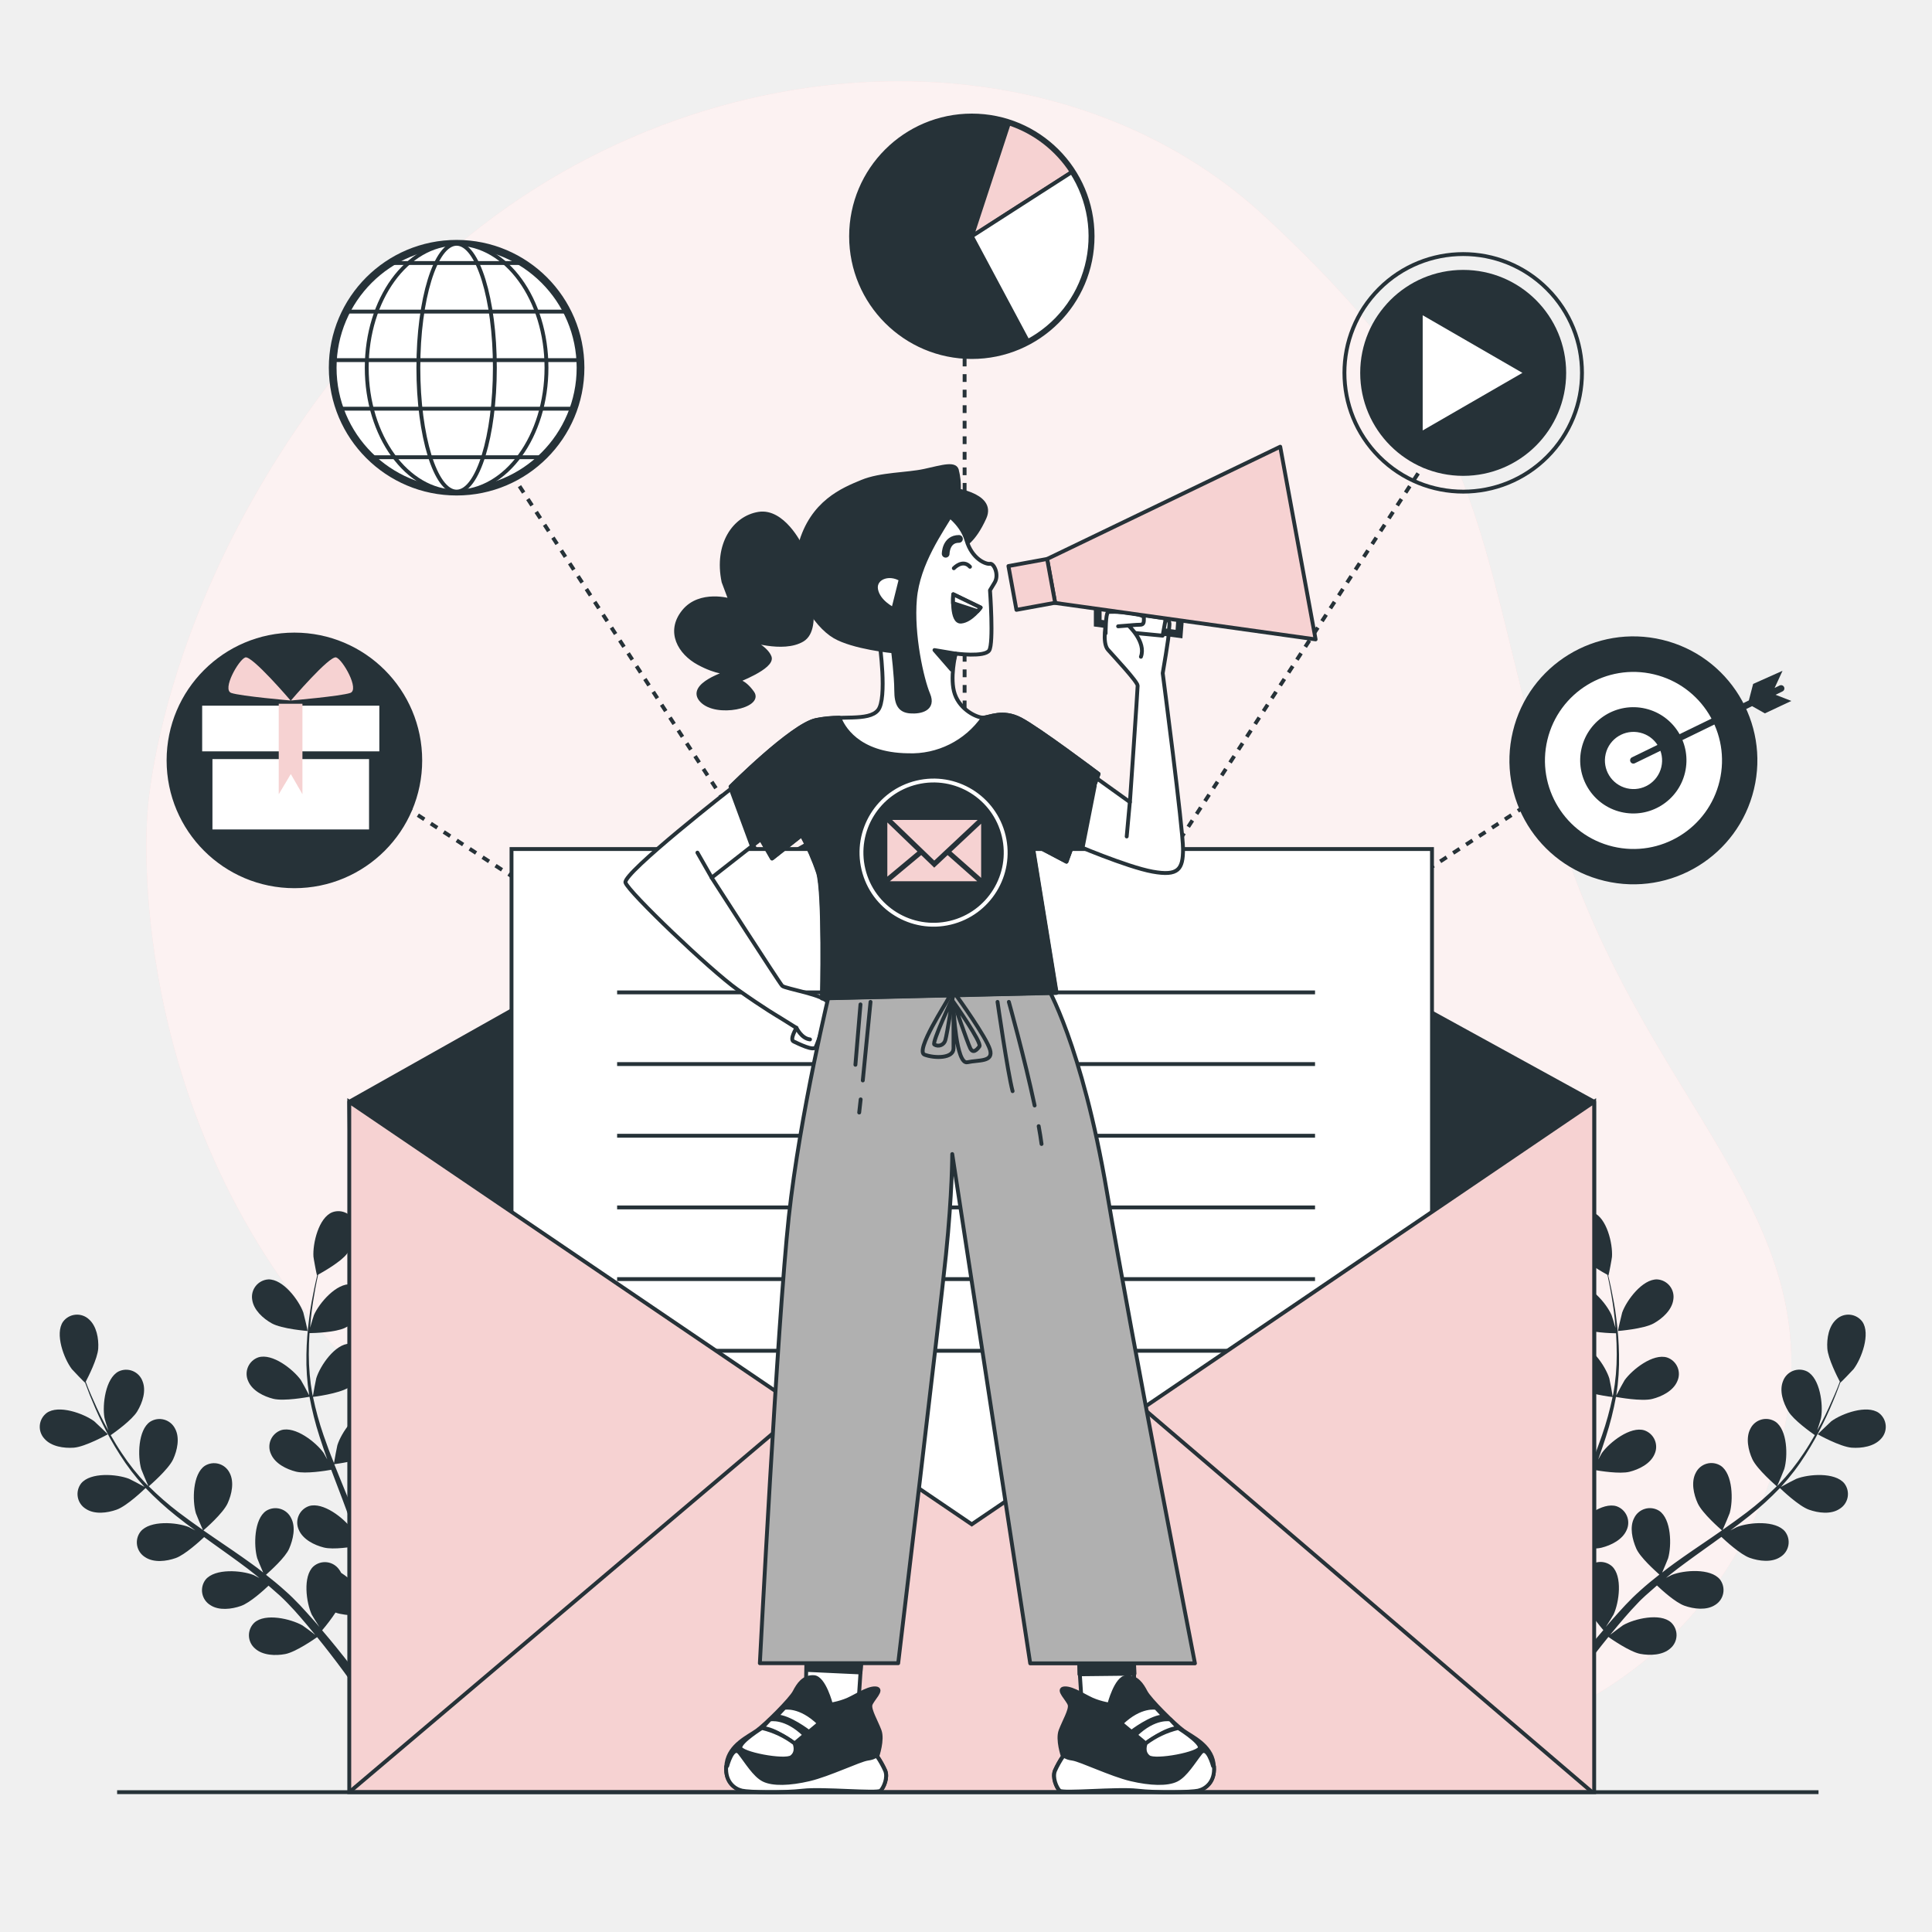
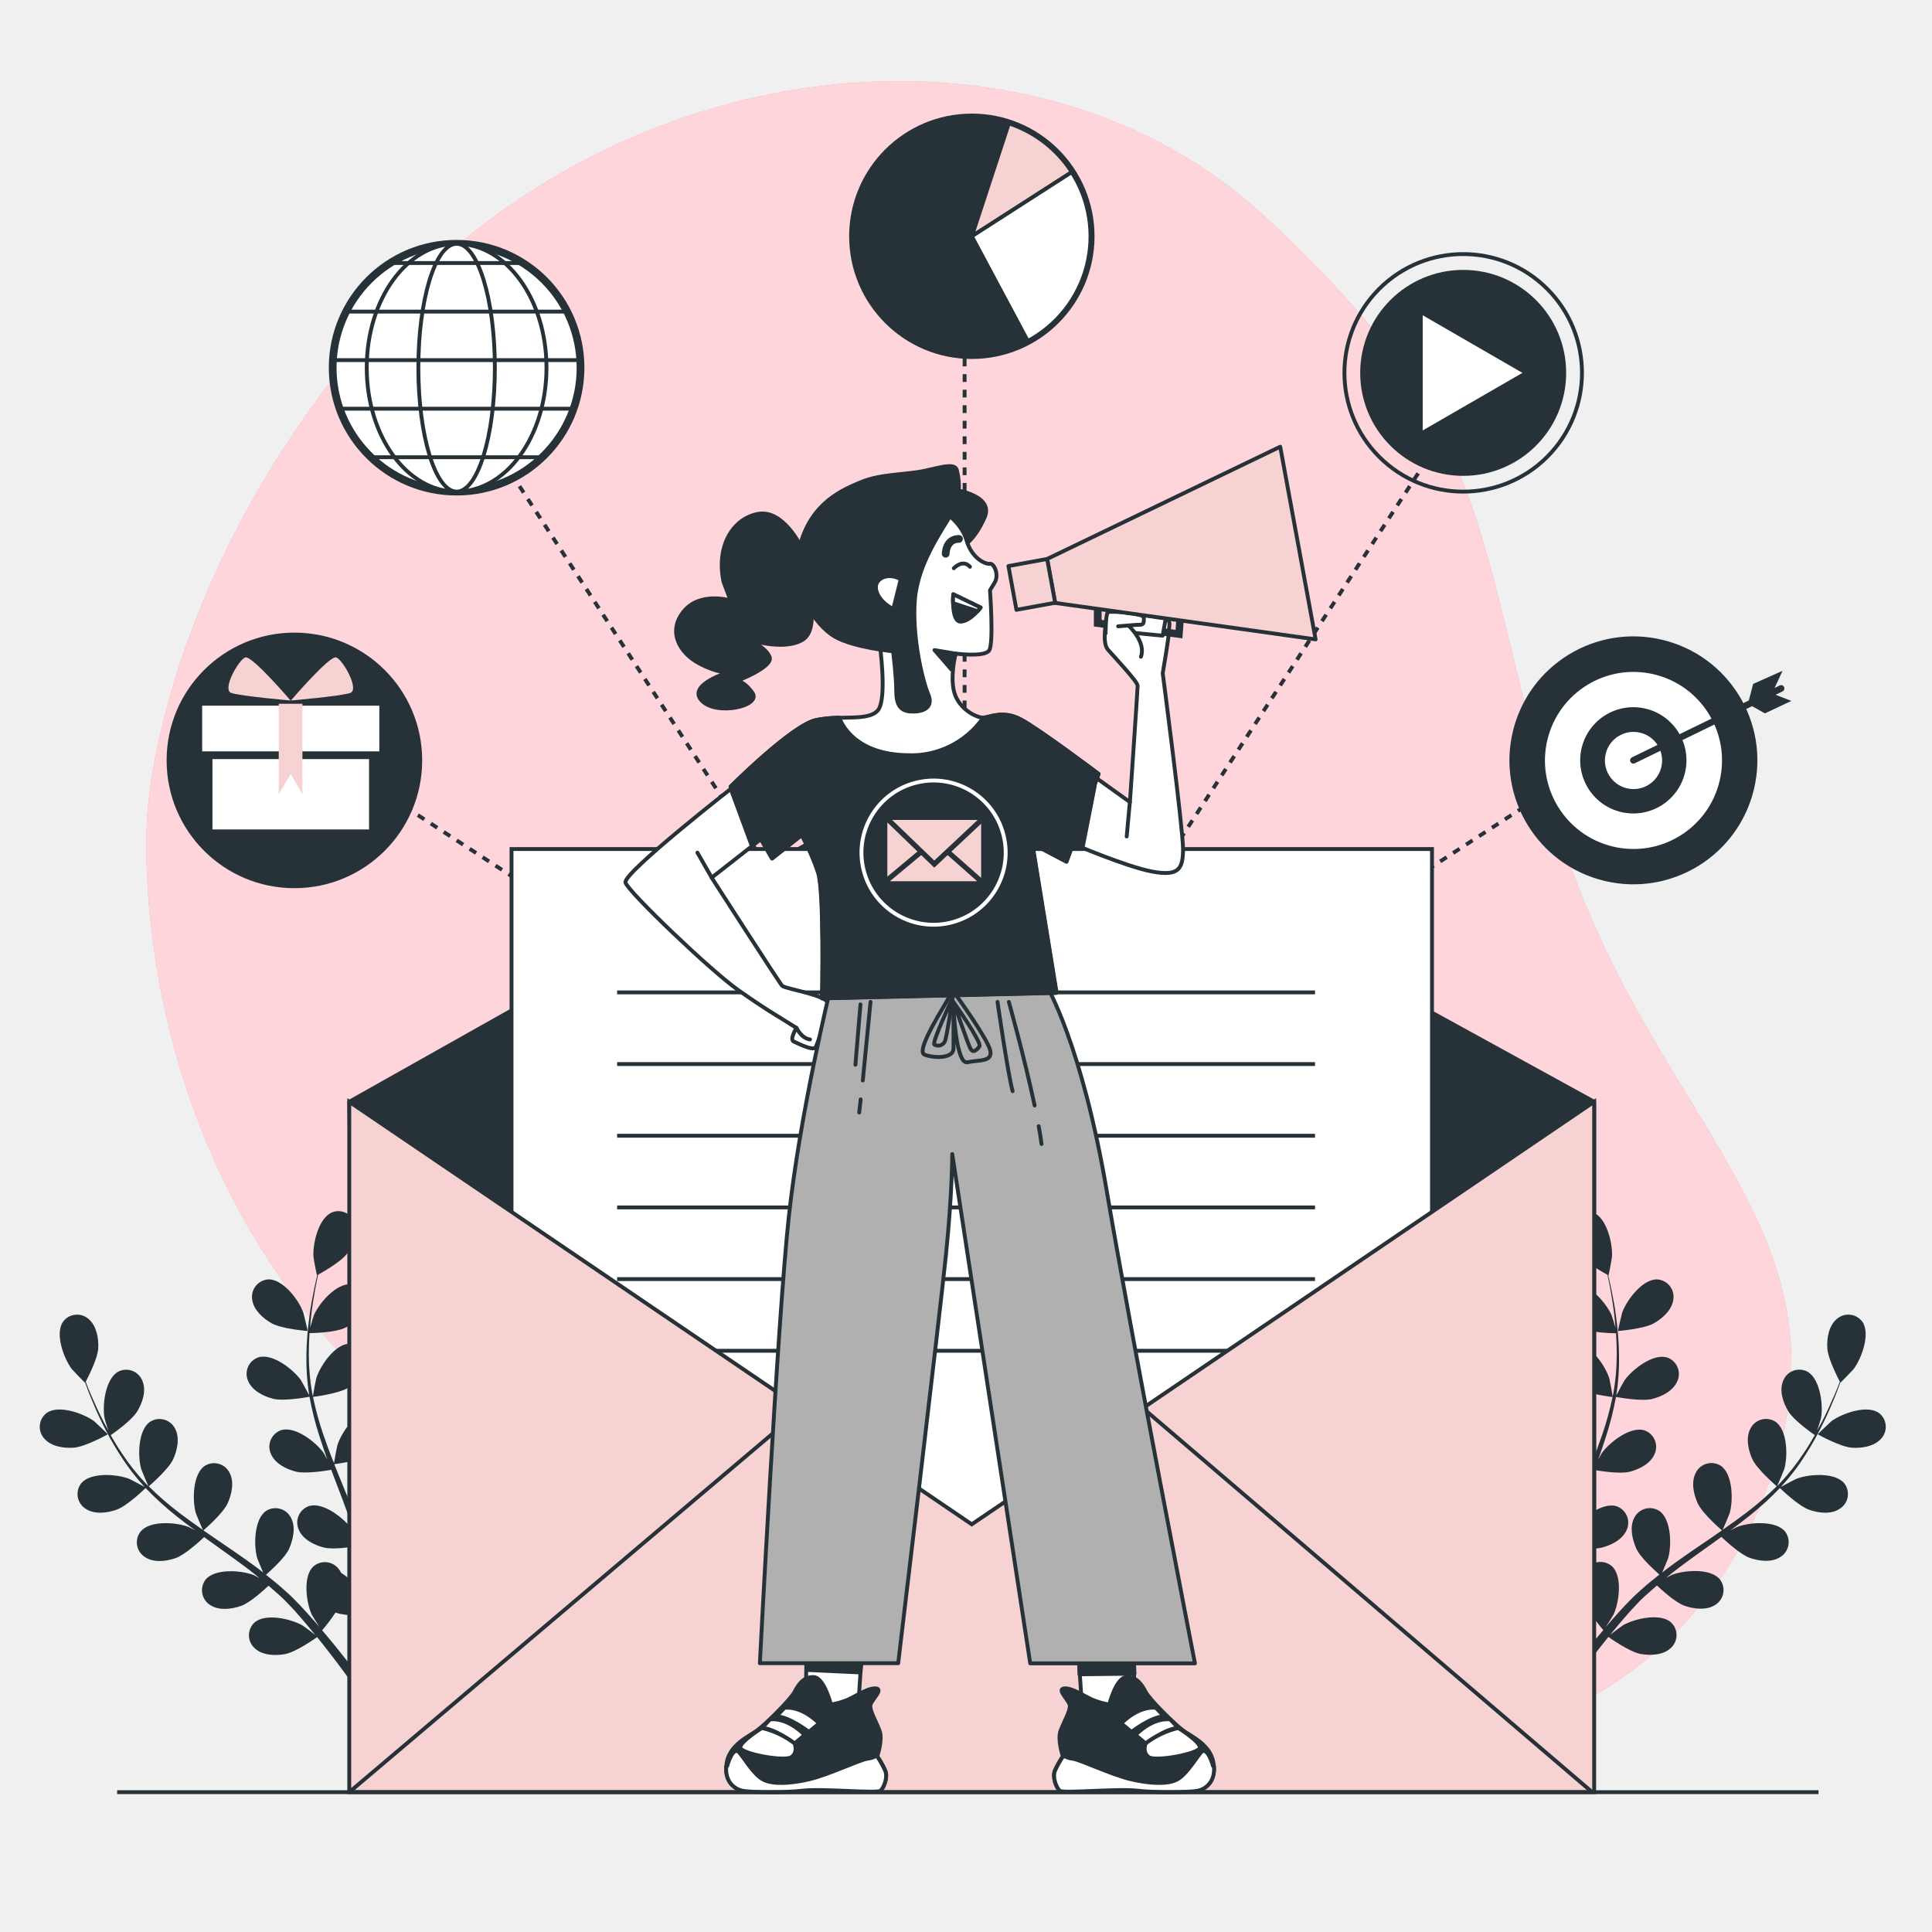
<svg xmlns="http://www.w3.org/2000/svg" viewBox="0 0 500 500">
  <g id="freepik--background-simple--inject-15">
-     <path d="M38.16,210.57S30.94,289,89.6,351.89s148.49,81.68,221,98.83,133.78-14.83,150-75.93-37.29-88.79-58.71-165S386.1,110.6,327.44,56.13,165.13,11.77,103.18,78,38.16,210.57,38.16,210.57Z" style="fill:#f6d2d2" />
+     <path d="M38.16,210.57S30.94,289,89.6,351.89s148.49,81.68,221,98.83,133.78-14.83,150-75.93-37.29-88.79-58.71-165S386.1,110.6,327.44,56.13,165.13,11.77,103.18,78,38.16,210.57,38.16,210.57Z" style="fill:#fb7185" />
    <path d="M38.16,210.57S30.94,289,89.6,351.89s148.49,81.68,221,98.83,133.78-14.83,150-75.93-37.29-88.79-58.71-165S386.1,110.6,327.44,56.13,165.13,11.77,103.18,78,38.16,210.57,38.16,210.57Z" style="fill:#fff;opacity:0.7" />
  </g>
  <g id="freepik--Plants--inject-15">
    <path d="M19.09,374.66c3-.22,8.82-3.47,8.83-3.47s-3.31-3.2-3.55-3.38c-2.73-2-9.19-4.35-12.29-2.14a4.5,4.5,0,0,0-.57,6.68C13.28,374.38,16.56,374.84,19.09,374.66Z" style="fill:#263238" />
    <path d="M30.16,390.71c2.7-.95,7.17-5.26,7.52-5.61a79.81,79.81,0,0,0,7.87,7.18c1.61,1.29,3.27,2.55,5,3.79-.86-.45-1.62-.85-1.73-.89-3.17-1.24-10-1.77-12.43,1.18A4.5,4.5,0,0,0,37.57,403c2.24,1.49,5.53,1.07,7.92.22s6.32-4.45,7.34-5.42c.65.47,1.29.95,1.94,1.41,3.13,2.24,6.27,4.46,9.28,6.73,1.06.8,2.07,1.63,3.09,2.45-.76-.4-1.4-.73-1.5-.77-3.17-1.24-10-1.77-12.43,1.18a4.51,4.51,0,0,0,1.22,6.6c2.24,1.48,5.53,1.06,7.92.22s5.94-4.11,7.15-5.25c1,.87,2,1.74,3,2.64.63.62,1.28,1.18,1.88,1.84l1.81,1.92c1.1,1.25,2.25,2.54,3.29,3.8.74.87,1.42,1.7,2.11,2.55-1-.81-3.13-2.35-3.31-2.46-3-1.7-9.63-3.27-12.46-.71a4.5,4.5,0,0,0,.2,6.7c2,1.8,5.31,1.89,7.8,1.42,2.75-.53,7.64-3.95,8.25-4.38,1.13,1.4,2.23,2.78,3.24,4.09,2.73,3.52,5,6.65,6.75,9.18l2.24-1.18c-1.86-2.56-4.28-5.78-7.22-9.4-1.15-1.43-2.41-2.93-3.71-4.46a47.49,47.49,0,0,0,3.46-4.59c2.71,1,8.28.81,9,.79.18,1.8.33,3.54.45,5.2.32,4.31.48,8.09.57,11.12l2.43-1.29c-.15-2.84-.38-6.22-.75-10-.17-1.83-.39-3.77-.64-5.77.7-.2,6.45-1.88,8.57-3.7,1.94-1.65,3.94-4.29,3.78-7a4.51,4.51,0,0,0-5.11-4.35c-3.75.61-6.72,6.8-7.23,10.16,0,.2-.12,2.39-.15,3.77-.1-.81-.2-1.6-.31-2.44-.23-1.66-.5-3.31-.78-5.08q-.25-1.27-.51-2.58c-.15-.87-.42-1.76-.63-2.65-.52-2.06-1.16-4.11-1.84-6.17,1.45-.19,6.59-1,8.76-2.31s4.54-3.65,4.79-6.32a4.52,4.52,0,0,0-4.39-5.08c-3.8,0-7.67,5.71-8.69,9-.06.21-.53,2.62-.76,3.95-.42-1.24-.83-2.47-1.3-3.7-1.34-3.56-2.82-7.12-4.27-10.68l-1.31-3.27c.52-.07,6.65-.86,9.08-2.36,2.16-1.34,4.54-3.65,4.78-6.32A4.51,4.51,0,0,0,96,365.08c-3.81,0-7.68,5.71-8.69,8.95-.08.25-.74,3.72-.87,4.61-1-2.4-1.89-4.81-2.71-7.21A80,80,0,0,1,81,361.51c.24,0,6.65-.83,9.14-2.37,2.15-1.34,4.53-3.65,4.78-6.32a4.51,4.51,0,0,0-4.38-5.08c-3.81,0-7.68,5.71-8.69,8.95-.08.26-.8,4-.88,4.68,0-.2-.1-.39-.14-.59a58.55,58.55,0,0,1-.91-10.28c0-1.9.06-3.72.18-5.49,1.21,0,6.73-.2,9.13-1.34s4.9-3.13,5.45-5.76a4.52,4.52,0,0,0-3.8-5.53c-3.79-.38-8.26,4.83-9.63,7.95-.07.17-.64,2-1,3.29.07-.79.12-1.62.2-2.38.29-2.87.74-5.47,1.15-7.78.24-1.31.49-2.48.73-3.58,1.18-.65,5.87-3.3,7.44-5.38s2.92-5,2.18-7.62A4.51,4.51,0,0,0,86,313.73c-3.54,1.4-5.1,8.09-4.88,11.48,0,.3.85,4.85.91,4.81l.07,0c-.25,1.05-.51,2.18-.77,3.43-.46,2.3-1,4.9-1.32,7.77a79.8,79.8,0,0,0-.71,9.31,58.79,58.79,0,0,0,.7,10.43s0,.08,0,.12c-.5-1-2-3.74-2.14-3.93-2-2.78-7.37-7-11-5.87a4.51,4.51,0,0,0-2.62,6.17c1.05,2.47,4,3.94,6.49,4.56,2.78.69,8.88-.44,9.37-.53a79.14,79.14,0,0,0,2.6,10.32c.63,2,1.32,3.94,2,5.9-.46-.85-.88-1.6-.95-1.7-2-2.78-7.37-7-11-5.87a4.51,4.51,0,0,0-2.62,6.17c1.05,2.48,4,3.94,6.48,4.56s7.73-.23,9.11-.48c.29.75.56,1.5.85,2.25,1.37,3.6,2.76,7.18,4,10.73.44,1.25.83,2.5,1.23,3.75-.41-.75-.77-1.38-.83-1.47-2-2.78-7.38-7-11-5.87a4.51,4.51,0,0,0-2.63,6.17c1.06,2.47,4,3.94,6.49,4.56s7.22-.16,8.86-.44c.37,1.29.74,2.58,1,3.85.18.87.42,1.7.56,2.58s.3,1.74.45,2.59c.22,1.66.47,3.37.65,5,.13,1.13.24,2.21.35,3.29-.43-1.25-1.31-3.68-1.41-3.88a17.59,17.59,0,0,0-6-6.44,5.69,5.69,0,0,0-.52-.85,4.51,4.51,0,0,0-6.66-.81c-2.8,2.58-1.85,9.38-.43,12.47.09.18,1.22,2.05,2,3.22-.54-.62-1-1.23-1.61-1.86-1.1-1.26-2.24-2.49-3.45-3.81l-1.85-1.88c-.6-.63-1.32-1.23-2-1.86-1.57-1.42-3.23-2.79-4.93-4.12,1.1-1,5-4.45,6-6.77s1.77-5.54.5-7.91A4.5,4.5,0,0,0,68.89,391c-3.16,2.13-3.26,9-2.32,12.27.06.2,1,2.47,1.54,3.7-1-.79-2-1.59-3.12-2.36-3.08-2.23-6.28-4.39-9.45-6.55l-2.9-2c.4-.34,5.07-4.38,6.27-7,1.06-2.31,1.77-5.54.5-7.91A4.49,4.49,0,0,0,53,379.36c-3.16,2.12-3.26,9-2.31,12.26.07.24,1.43,3.51,1.81,4.32-2.12-1.48-4.22-3-6.24-4.52a79.82,79.82,0,0,1-7.76-6.76c.18-.16,5.09-4.36,6.31-7,1.06-2.3,1.78-5.54.51-7.91a4.51,4.51,0,0,0-6.46-1.81c-3.16,2.13-3.26,9-2.31,12.26.07.26,1.54,3.77,1.85,4.38l-.44-.41a57.56,57.56,0,0,1-6.43-8.07c-1.07-1.58-2-3.14-2.88-4.68,1-.69,5.5-3.89,6.87-6.16s2.37-5.31,1.37-7.8a4.51,4.51,0,0,0-6.22-2.52c-3.37,1.77-4.22,8.59-3.64,11.94,0,.18.55,2,1,3.31-.38-.7-.79-1.42-1.14-2.1-1.34-2.55-2.41-5-3.34-7.11-.51-1.23-1-2.35-1.36-3.4.62-1.18,3.07-6,3.23-8.58S25,343.17,23,341.42a4.51,4.51,0,0,0-6.68.63c-2.18,3.12.21,9.56,2.27,12.27.18.24,3.38,3.57,3.41,3.51l0-.07c.37,1,.78,2.11,1.24,3.29.89,2.17,1.91,4.62,3.19,7.21A79.58,79.58,0,0,0,31,376.42a59,59,0,0,0,6.33,8.31l.09.09c-1-.56-3.73-2-4-2.1-3.17-1.24-10-1.77-12.42,1.18a4.5,4.5,0,0,0,1.21,6.59C24.48,392,27.76,391.56,30.16,390.71Z" style="fill:#263238" />
    <path d="M79.6,344.46c.07,0-1-4.5-1.1-4.78-1.15-3.2-5.26-8.7-9.07-8.57a4.52,4.52,0,0,0-4.16,5.26c.37,2.67,2.84,4.87,5.06,6.11C72.93,343.94,79.59,344.46,79.6,344.46Z" style="fill:#263238" />
    <path d="M479.23,374.66c-3-.22-8.82-3.47-8.82-3.47s3.31-3.2,3.54-3.38c2.73-2,9.2-4.35,12.3-2.14a4.5,4.5,0,0,1,.56,6.68C485,374.38,481.76,374.84,479.23,374.66Z" style="fill:#263238" />
    <path d="M468.17,390.71c-2.7-.95-7.17-5.26-7.53-5.61a78.69,78.69,0,0,1-7.87,7.18c-1.61,1.29-3.27,2.55-4.95,3.79.85-.45,1.62-.85,1.73-.89,3.17-1.24,10-1.77,12.42,1.18a4.5,4.5,0,0,1-1.22,6.59c-2.24,1.49-5.52,1.07-7.92.22s-6.32-4.45-7.33-5.42l-1.95,1.41c-3.13,2.24-6.26,4.46-9.27,6.73-1.06.8-2.08,1.63-3.1,2.45.76-.4,1.4-.73,1.51-.77,3.16-1.24,10-1.77,12.42,1.18a4.51,4.51,0,0,1-1.22,6.6c-2.24,1.48-5.53,1.06-7.92.22s-5.94-4.11-7.15-5.25c-1,.87-2,1.74-3,2.64-.64.62-1.29,1.18-1.89,1.84s-1.21,1.28-1.8,1.92c-1.11,1.25-2.25,2.54-3.3,3.8-.73.87-1.42,1.7-2.11,2.55,1.05-.81,3.13-2.35,3.32-2.46,2.94-1.7,9.63-3.27,12.45-.71a4.5,4.5,0,0,1-.2,6.7c-2,1.8-5.3,1.89-7.8,1.42-2.74-.53-7.63-3.95-8.24-4.38-1.14,1.4-2.23,2.78-3.25,4.09-2.72,3.52-5,6.65-6.75,9.18L404,435.73c1.86-2.56,4.29-5.78,7.22-9.4,1.15-1.43,2.41-2.93,3.72-4.46a48.72,48.72,0,0,1-3.47-4.59c-2.71,1-8.28.81-9,.79-.17,1.8-.33,3.54-.45,5.2-.32,4.31-.48,8.09-.56,11.12l-2.44-1.29c.15-2.84.39-6.22.75-10,.18-1.83.4-3.77.64-5.77-.7-.2-6.44-1.88-8.57-3.7-1.93-1.65-3.93-4.29-3.77-7a4.5,4.5,0,0,1,5.1-4.35c3.76.61,6.72,6.8,7.23,10.16,0,.2.12,2.39.15,3.77.11-.81.2-1.6.32-2.44.22-1.66.49-3.31.78-5.08.16-.85.33-1.71.5-2.58s.42-1.76.63-2.65c.53-2.06,1.16-4.11,1.84-6.17-1.45-.19-6.59-1-8.76-2.31s-4.54-3.65-4.78-6.32a4.51,4.51,0,0,1,4.38-5.08c3.81,0,7.68,5.71,8.69,9,.07.21.53,2.62.76,3.95.42-1.24.84-2.47,1.3-3.7,1.35-3.56,2.82-7.12,4.27-10.68.45-1.09.88-2.18,1.31-3.27-.51-.07-6.65-.86-9.08-2.36-2.15-1.34-4.53-3.65-4.78-6.32a4.51,4.51,0,0,1,4.38-5.08c3.81,0,7.68,5.71,8.7,8.95.07.25.74,3.72.86,4.61,1-2.4,1.89-4.81,2.72-7.21a79.88,79.88,0,0,0,2.74-9.92c-.24,0-6.64-.83-9.13-2.37-2.16-1.34-4.54-3.65-4.79-6.32a4.52,4.52,0,0,1,4.39-5.08c3.81,0,7.67,5.71,8.69,8.95.08.26.79,4,.87,4.68,0-.2.11-.39.14-.59a57.61,57.61,0,0,0,.91-10.28c0-1.9-.06-3.72-.18-5.49-1.21,0-6.73-.2-9.12-1.34s-4.91-3.13-5.45-5.76a4.51,4.51,0,0,1,3.8-5.53c3.79-.38,8.26,4.83,9.62,7.95.08.17.64,2,1,3.29-.07-.79-.12-1.62-.2-2.38-.29-2.87-.73-5.47-1.15-7.78-.24-1.31-.49-2.48-.73-3.58-1.17-.65-5.86-3.3-7.43-5.38s-2.92-5-2.19-7.62a4.51,4.51,0,0,1,5.92-3.15c3.54,1.4,5.1,8.09,4.88,11.48,0,.3-.85,4.85-.91,4.81l-.07,0c.25,1.05.52,2.18.78,3.43.46,2.3,1,4.9,1.32,7.77a79.89,79.89,0,0,1,.7,9.31,58.76,58.76,0,0,1-.69,10.43l0,.12c.5-1,2-3.74,2.14-3.93,2-2.78,7.37-7,11-5.87a4.5,4.5,0,0,1,2.62,6.17c-1.05,2.47-4,3.94-6.48,4.56-2.78.69-8.89-.44-9.38-.53a79.14,79.14,0,0,1-2.6,10.32c-.63,2-1.32,3.94-2,5.9.46-.85.88-1.6.95-1.7,2-2.78,7.38-7,11-5.87a4.51,4.51,0,0,1,2.63,6.17c-1.06,2.48-4,3.94-6.49,4.56s-7.73-.23-9.11-.48l-.84,2.25c-1.38,3.6-2.77,7.18-4,10.73-.44,1.25-.83,2.5-1.22,3.75.41-.75.76-1.38.82-1.47,2-2.78,7.38-7,11-5.87a4.51,4.51,0,0,1,2.62,6.17c-1.06,2.47-4,3.94-6.49,4.56s-7.22-.16-8.86-.44c-.36,1.29-.73,2.58-1,3.85-.18.87-.42,1.7-.55,2.58s-.3,1.74-.45,2.59c-.23,1.66-.47,3.37-.65,5-.14,1.13-.25,2.21-.36,3.29.43-1.25,1.32-3.68,1.41-3.88A17.54,17.54,0,0,1,410,407a4.41,4.41,0,0,1,.52-.85,4.5,4.5,0,0,1,6.65-.81c2.8,2.58,1.86,9.38.43,12.47-.09.18-1.22,2.05-2,3.22.54-.62,1.06-1.23,1.62-1.86,1.1-1.26,2.23-2.49,3.45-3.81l1.84-1.88c.61-.63,1.33-1.23,2-1.86,1.57-1.42,3.23-2.79,4.94-4.12-1.1-1-5-4.45-6-6.77s-1.78-5.54-.51-7.91a4.51,4.51,0,0,1,6.46-1.82c3.16,2.13,3.25,9,2.31,12.27-.06.2-1,2.47-1.54,3.7,1-.79,2.05-1.59,3.12-2.36,3.09-2.23,6.28-4.39,9.46-6.55l2.89-2c-.39-.34-5.07-4.38-6.27-7-1.06-2.31-1.77-5.54-.5-7.91a4.5,4.5,0,0,1,6.46-1.81c3.15,2.12,3.25,9,2.31,12.26-.07.24-1.43,3.51-1.82,4.32,2.13-1.48,4.23-3,6.24-4.52a78.65,78.65,0,0,0,7.76-6.76c-.18-.16-5.08-4.36-6.31-7-1.06-2.3-1.77-5.54-.5-7.91a4.5,4.5,0,0,1,6.45-1.81c3.16,2.13,3.26,9,2.31,12.26-.07.26-1.53,3.77-1.84,4.38l.44-.41a58.21,58.21,0,0,0,6.42-8.07c1.07-1.58,2-3.14,2.88-4.68-1-.69-5.5-3.89-6.86-6.16s-2.37-5.31-1.37-7.8a4.51,4.51,0,0,1,6.22-2.52c3.37,1.77,4.22,8.59,3.64,11.94,0,.18-.56,2-1,3.31.38-.7.79-1.42,1.15-2.1,1.34-2.55,2.4-5,3.33-7.11.52-1.23,1-2.35,1.37-3.4-.63-1.18-3.07-6-3.24-8.58s.35-5.81,2.38-7.56a4.51,4.51,0,0,1,6.68.63c2.18,3.12-.21,9.56-2.26,12.27-.18.24-3.39,3.57-3.42,3.51l0-.07c-.36,1-.77,2.11-1.24,3.29-.88,2.17-1.9,4.62-3.19,7.21a79.58,79.58,0,0,1-4.55,8.16,57.49,57.49,0,0,1-6.33,8.31l-.09.09c1-.56,3.73-2,4-2.1,3.16-1.24,10-1.77,12.42,1.18a4.5,4.5,0,0,1-1.22,6.59C473.85,392,470.56,391.56,468.17,390.71Z" style="fill:#263238" />
    <path d="M418.73,344.46c-.07,0,1-4.5,1.09-4.78,1.15-3.2,5.27-8.7,9.07-8.57a4.51,4.51,0,0,1,4.16,5.26c-.36,2.67-2.84,4.87-5.05,6.11C425.4,343.94,418.73,344.46,418.73,344.46Z" style="fill:#263238" />
  </g>
  <g id="freepik--Icons--inject-15">
    <line x1="92.23" y1="200.6" x2="93.06" y2="201.15" style="fill:none;stroke:#263238;stroke-miterlimit:10" />
    <line x1="94.74" y1="202.24" x2="247.97" y2="301.87" style="fill:none;stroke:#263238;stroke-miterlimit:10;stroke-dasharray:1.998,1.998" />
    <polyline points="248.81 302.42 249.64 302.96 249.1 302.13" style="fill:none;stroke:#263238;stroke-miterlimit:10" />
    <line x1="248.02" y1="300.46" x2="116.58" y2="98.36" style="fill:none;stroke:#263238;stroke-miterlimit:10;stroke-dasharray:1.984,1.984" />
    <line x1="116.03" y1="97.53" x2="115.49" y2="96.69" style="fill:none;stroke:#263238;stroke-miterlimit:10" />
    <line x1="407.06" y1="200.6" x2="406.23" y2="201.15" style="fill:none;stroke:#263238;stroke-miterlimit:10" />
    <line x1="404.55" y1="202.24" x2="251.32" y2="301.87" style="fill:none;stroke:#263238;stroke-miterlimit:10;stroke-dasharray:1.998,1.998" />
    <polyline points="250.48 302.42 249.64 302.96 250.19 302.13" style="fill:none;stroke:#263238;stroke-miterlimit:10" />
    <line x1="251.27" y1="300.46" x2="382.71" y2="98.36" style="fill:none;stroke:#263238;stroke-miterlimit:10;stroke-dasharray:1.984,1.984" />
    <line x1="383.25" y1="97.53" x2="383.8" y2="96.69" style="fill:none;stroke:#263238;stroke-miterlimit:10" />
    <line x1="249.64" y1="65.67" x2="249.64" y2="66.67" style="fill:none;stroke:#263238;stroke-miterlimit:10" />
    <line x1="249.64" y1="68.68" x2="249.64" y2="300.96" style="fill:none;stroke:#263238;stroke-miterlimit:10;stroke-dasharray:2.011,2.011" />
    <line x1="249.64" y1="301.96" x2="249.64" y2="302.96" style="fill:none;stroke:#263238;stroke-miterlimit:10" />
    <circle cx="251.51" cy="61.15" r="30.75" style="fill:#263238;stroke:#263238;stroke-miterlimit:10;stroke-width:2px" />
    <path d="M251.51,61.15l25.88-16.6a30.82,30.82,0,0,0-16.3-12.62Z" style="fill:#f6d2d2;stroke:#263238;stroke-miterlimit:10" />
    <path d="M251.51,61.15,266,88.26a30.75,30.75,0,0,0,11.35-43.71Z" style="fill:#fff;stroke:#263238;stroke-miterlimit:10" />
    <circle cx="378.67" cy="96.5" r="30.74" transform="translate(42.68 296.02) rotate(-45)" style="fill:none;stroke:#263238;stroke-miterlimit:10" />
    <circle cx="378.67" cy="96.5" r="26.65" style="fill:#263238" />
    <polygon points="394 96.5 368.19 81.59 368.19 111.4 394 96.5" style="fill:#fff" />
    <circle cx="422.72" cy="196.79" r="32.08" transform="translate(132.88 562.03) rotate(-76.53)" style="fill:#263238" />
    <circle cx="422.72" cy="196.79" r="22.91" transform="translate(133.22 562.31) rotate(-76.58)" style="fill:#fff" />
    <circle cx="422.72" cy="196.79" r="13.75" transform="translate(133.56 562.58) rotate(-76.64)" style="fill:#263238" />
    <circle cx="422.72" cy="196.79" r="7.4" transform="translate(133.8 562.77) rotate(-76.67)" style="fill:#fff" />
    <path d="M463.6,181.4l-4.08-1.59,1.78-.87a.85.85,0,1,0-.74-1.53l-1.29.63,2.05-4.44L453.71,177l-1.11,4.27L422.35,196a.85.85,0,0,0-.39,1.14.83.83,0,0,0,1.13.39l30.35-14.78,3.31,1.87Z" style="fill:#263238" />
    <circle cx="118.17" cy="95.16" r="32.07" style="fill:#fff;stroke:#263238;stroke-miterlimit:10;stroke-width:2px" />
    <ellipse cx="118.17" cy="95.16" rx="23.26" ry="32.07" style="fill:#fff;stroke:#263238;stroke-miterlimit:10" />
    <ellipse cx="118.17" cy="95.16" rx="9.9" ry="32.07" style="fill:#fff;stroke:#263238;stroke-miterlimit:10" />
    <line x1="101.18" y1="68.07" x2="135.73" y2="68.07" style="fill:none;stroke:#263238;stroke-miterlimit:10" />
    <line x1="89.56" y1="80.64" x2="146.73" y2="80.64" style="fill:none;stroke:#263238;stroke-miterlimit:10" />
    <line x1="86.26" y1="93.2" x2="150.18" y2="93.2" style="fill:none;stroke:#263238;stroke-miterlimit:10" />
    <line x1="87.67" y1="105.77" x2="148.3" y2="105.77" style="fill:none;stroke:#263238;stroke-miterlimit:10" />
    <line x1="96.31" y1="118.33" x2="140.6" y2="118.33" style="fill:none;stroke:#263238;stroke-miterlimit:10" />
    <circle cx="76.19" cy="196.79" r="32.07" style="fill:#263238;stroke:#263238;stroke-miterlimit:10;stroke-width:2px" />
    <rect x="53.98" y="181.63" width="42.53" height="34.03" style="fill:#fff;stroke:#263238;stroke-miterlimit:10;stroke-width:2px" />
    <rect x="51.32" y="181.63" width="47.85" height="13.82" style="fill:#fff;stroke:#263238;stroke-miterlimit:10;stroke-width:2px" />
    <path d="M75.2,181.29s-10-11.71-11.71-11.15-6.13,8.36-3.62,9.2S75.2,181.29,75.2,181.29Z" style="fill:#f6d2d2" />
    <path d="M75.29,181.29s10-11.71,11.71-11.15,6.14,8.36,3.63,9.2S75.29,181.29,75.29,181.29Z" style="fill:#f6d2d2" />
    <polygon points="78.27 205.55 75.26 200.32 72.14 205.55 72.14 182.13 78.27 182.13 78.27 205.55" style="fill:#f6d2d2" />
  </g>
  <g id="freepik--Mail--inject-15">
    <polygon points="90.39 285.14 249.53 195.57 412.57 285.14 412.57 414.99 92.35 414.99 90.39 285.14" style="fill:#263238;stroke:#263238;stroke-linecap:round;stroke-linejoin:round" />
    <rect x="132.38" y="219.73" width="238.22" height="211.86" style="fill:#fff;stroke:#263238;stroke-miterlimit:10" />
    <line x1="159.71" y1="256.83" x2="340.33" y2="256.83" style="fill:none;stroke:#263238;stroke-miterlimit:10" />
    <line x1="159.71" y1="275.38" x2="340.33" y2="275.38" style="fill:none;stroke:#263238;stroke-miterlimit:10" />
    <line x1="159.71" y1="293.93" x2="340.33" y2="293.93" style="fill:none;stroke:#263238;stroke-miterlimit:10" />
    <line x1="159.71" y1="312.48" x2="340.33" y2="312.48" style="fill:none;stroke:#263238;stroke-miterlimit:10" />
    <line x1="159.71" y1="331.03" x2="340.33" y2="331.03" style="fill:none;stroke:#263238;stroke-miterlimit:10" />
    <line x1="159.71" y1="349.58" x2="340.33" y2="349.58" style="fill:none;stroke:#263238;stroke-miterlimit:10" />
    <polygon points="412.57 463.81 90.39 463.81 90.39 285.14 251.49 394.49 412.57 285.14 412.57 463.81" style="fill:#f6d2d2;stroke:#263238;stroke-miterlimit:10" />
    <line x1="90.39" y1="463.81" x2="207.53" y2="364.6" style="fill:none;stroke:#263238;stroke-miterlimit:10" />
    <line x1="412.06" y1="463.81" x2="295.79" y2="364.44" style="fill:none;stroke:#263238;stroke-miterlimit:10" />
  </g>
  <g id="freepik--Character--inject-15">
    <path d="M286.33,160.67s-1.21,5.66.41,7.48,7.68,8.29,7.68,9.3-2,30.13-2,30.13l-9.3-6.67-5.66,17.39s14.15,6.07,20.83,7.28,7.88-.61,7.88-5.86-5.26-45.5-5.26-45.5,1.62-9.3,1.62-10.92.61-2.43-.81-3.24-12.94-2-12.94-2S286.33,159.05,286.33,160.67Z" style="fill:#fff;stroke:#263238;stroke-linecap:round;stroke-linejoin:round" />
    <polygon points="283.33 203.36 280.26 218.94 277.44 218.3 283.33 203.36" style="fill:#263238;stroke:#263238;stroke-linecap:round;stroke-linejoin:round" />
    <path d="M306,165.21l-22.91-3.08v-5.71a1,1,0,0,1,2,0v4L304.24,163l.33-4.62a1,1,0,1,1,1.95.14Z" style="fill:#263238" />
    <polygon points="288.36 163.3 300.89 164.51 301.7 160.06 288.76 158.04 288.36 163.3" style="fill:#fff;stroke:#263238;stroke-linecap:round;stroke-linejoin:round" />
    <path d="M286.13,163.91s0-5.06.61-5.46,9.3.2,9.3,1.41,0,1.82-1,1.82-3,.2-3,.2,4.65,4.25,3.23,8.09" style="fill:#fff;stroke:#263238;stroke-linecap:round;stroke-linejoin:round" />
    <line x1="292.4" y1="207.58" x2="291.59" y2="216.48" style="fill:none;stroke:#263238;stroke-linecap:round;stroke-linejoin:round" />
    <path d="M189.71,203.7S161.13,226,161.87,228.41s21.94,22.68,28.95,27.65,10.88,7.2,10.88,7.2l4.42,2.76s-1.84,3-.73,3.51,5.16,2.58,5.71,1.47,3.51-9.4,3.14-11.43-11.07-3.69-11.8-4.43-18.26-28-18.26-28l13.65-10.69Z" style="fill:#fff;stroke:#263238;stroke-linecap:round;stroke-linejoin:round" />
    <polygon points="189.22 204.44 194.41 218.51 197.83 216.42 189.22 204.44" style="fill:#263238;stroke:#263238;stroke-linecap:round;stroke-linejoin:round" />
    <path d="M206.12,266s1.3,2.77,3.51,3" style="fill:none;stroke:#263238;stroke-linecap:round;stroke-linejoin:round" />
    <line x1="184.18" y1="227.11" x2="180.49" y2="220.66" style="fill:none;stroke:#263238;stroke-linecap:round;stroke-linejoin:round" />
    <polygon points="208.71 429.02 208.41 445.41 221.84 445.7 223.03 427.84 208.71 429.02" style="fill:#fff;stroke:#263238;stroke-linecap:round;stroke-linejoin:round" />
    <polygon points="208.76 428.13 208.76 432.18 222.69 432.83 223.01 428.62 208.76 428.13" style="fill:#263238;stroke:#263238;stroke-linecap:round;stroke-linejoin:round" />
    <path d="M215.05,441.13s-1.77-6.94-4.43-7.09-4,1.92-5,3.84-7.53,8.41-9.75,10-7.08,3.69-7.82,8.41,2.06,6.65,4,7.09,10.63.59,15.8,0,19.26.81,20.08,0,1.92-3.4,1.18-5.17a24,24,0,0,0-2.07-3.69s1.48-4.28.59-6.64-2.66-5.32-2.36-6.65,3.54-4.13,1.33-4.28-5.76,2.51-8,3.25A19.41,19.41,0,0,1,215.05,441.13Z" style="fill:#263238;stroke:#263238;stroke-linecap:round;stroke-linejoin:round" />
    <path d="M224.5,455.15c-2.07.3-10,4.13-15.06,5.32s-9.44,1.32-11.81.14-4.43-4.72-6.2-6.94-3.24,3.4-3.24,3.4l-.25.11c-.3,4.11,2.28,5.82,4.08,6.24s10.63.59,15.8,0,19.26.81,20.08,0,1.92-3.4,1.18-5.17a24,24,0,0,0-2.07-3.69C226.13,454.41,226.57,454.86,224.5,455.15Z" style="fill:#fff;stroke:#263238;stroke-linecap:round;stroke-linejoin:round" />
    <path d="M203,442s4-.88,9,4l-2.65,2.21s-5.17-4-8.42-4Z" style="fill:#fff;stroke:#263238;stroke-linecap:round;stroke-linejoin:round" />
    <path d="M199.26,445s4-.89,9,4l-2.65,2.22s-5.17-4-8.42-4Z" style="fill:#fff;stroke:#263238;stroke-linecap:round;stroke-linejoin:round" />
    <line x1="210.92" y1="444.52" x2="215.05" y2="441.13" style="fill:none;stroke:#263238;stroke-linecap:round;stroke-linejoin:round" />
    <path d="M205.61,451.17s1,2.21-.74,3.54-13.44-.89-13.29-2.51,5.61-5,5.61-5A22.59,22.59,0,0,1,205.61,451.17Z" style="fill:#fff;stroke:#263238;stroke-linecap:round;stroke-linejoin:round" />
    <polygon points="293.42 429.02 293.71 445.41 280.28 445.7 279.1 427.84 293.42 429.02" style="fill:#fff;stroke:#263238;stroke-linecap:round;stroke-linejoin:round" />
    <polygon points="279.36 430.88 279.36 433.31 293.61 433.15 293.45 429.59 279.04 429.43 279.36 430.88" style="fill:#263238;stroke:#263238;stroke-linecap:round;stroke-linejoin:round" />
    <path d="M287.07,441.13s1.77-6.94,4.43-7.09,4,1.92,5,3.84,7.53,8.41,9.74,10,7.09,3.69,7.82,8.41-2.06,6.65-4,7.09-10.63.59-15.8,0-19.26.81-20.07,0-1.92-3.4-1.19-5.17a24,24,0,0,1,2.07-3.69s-1.48-4.28-.59-6.64,2.66-5.32,2.36-6.65-3.54-4.13-1.33-4.28,5.76,2.51,8,3.25A19.23,19.23,0,0,0,287.07,441.13Z" style="fill:#263238;stroke:#263238;stroke-linecap:round;stroke-linejoin:round" />
    <path d="M277.62,455.15c2.07.3,10,4.13,15.06,5.32s9.45,1.32,11.81.14,4.43-4.72,6.2-6.94,3.25,3.4,3.25,3.4l.24.11c.3,4.11-2.28,5.82-4.08,6.24s-10.63.59-15.8,0-19.26.81-20.07,0-1.92-3.4-1.19-5.17a24,24,0,0,1,2.07-3.69C276,454.41,275.55,454.86,277.62,455.15Z" style="fill:#fff;stroke:#263238;stroke-linecap:round;stroke-linejoin:round" />
    <path d="M299.17,442s-4-.88-9,4l2.66,2.21s5.16-4,8.41-4Z" style="fill:#fff;stroke:#263238;stroke-linecap:round;stroke-linejoin:round" />
    <path d="M302.86,445s-4-.89-9,4l2.66,2.22s5.16-4,8.41-4Z" style="fill:#fff;stroke:#263238;stroke-linecap:round;stroke-linejoin:round" />
    <line x1="291.2" y1="444.52" x2="287.07" y2="441.13" style="fill:none;stroke:#263238;stroke-linecap:round;stroke-linejoin:round" />
    <path d="M296.52,451.17s-1,2.21.73,3.54,13.44-.89,13.29-2.51-5.61-5-5.61-5A22.51,22.51,0,0,0,296.52,451.17Z" style="fill:#fff;stroke:#263238;stroke-linecap:round;stroke-linejoin:round" />
    <path d="M214.88,256s-7.81,31.89-10.74,58.91-7.49,115.53-7.49,115.53h35.8s10.74-89.83,12.37-105.77,1.62-26,1.62-26l20.18,131.81h42.63s-16.27-83.64-22.78-122-15.62-53.37-15.62-53.37Z" style="fill:#b0b0b0;stroke:#263238;stroke-linecap:round;stroke-linejoin:round" />
    <path d="M245.47,258.31c-.31.93-8.79,13.67-6.19,14.64s7.49,1,7.49-1.62V260.91s.65,14.65,3.58,14,6.83,0,5.86-3.26S247.75,258,247.75,258,246.44,255.38,245.47,258.31Z" style="fill:#b0b0b0;stroke:#263238;stroke-linecap:round;stroke-linejoin:round" />
    <path d="M246.81,259.38s7.38,10.48,6.67,11.43-1.67,1.9-2.38.48S246.81,259.38,246.81,259.38Z" style="fill:none;stroke:#263238;stroke-miterlimit:10" />
    <path d="M246.57,258.19s-5.48,11.67-4.76,12.14a1.9,1.9,0,0,0,2.85-1.19C245.14,267.48,246.57,258.19,246.57,258.19Z" style="fill:none;stroke:#263238;stroke-miterlimit:10" />
    <path d="M268.81,291.45c.3,1.65.56,3.21.74,4.61" style="fill:none;stroke:#263238;stroke-linecap:round;stroke-linejoin:round" />
    <path d="M261.09,259.29s4.06,14.5,6.67,26.81" style="fill:none;stroke:#263238;stroke-linecap:round;stroke-linejoin:round" />
    <path d="M258.16,259.29s2.6,18.22,3.9,23.1" style="fill:none;stroke:#263238;stroke-linecap:round;stroke-linejoin:round" />
    <path d="M222.74,284.52c-.14,1.26-.26,2.41-.38,3.4" style="fill:none;stroke:#263238;stroke-linecap:round;stroke-linejoin:round" />
    <path d="M225.29,259.29s-1.08,11.13-2,20.33" style="fill:none;stroke:#263238;stroke-linecap:round;stroke-linejoin:round" />
    <line x1="222.69" y1="259.94" x2="221.38" y2="275.56" style="fill:none;stroke:#263238;stroke-linecap:round;stroke-linejoin:round" />
    <path d="M245.49,126.5s12.13,1.21,9.3,7.48-5.66,7.48-6.27,7.48-5.46-7.48-5.46-7.48Z" style="fill:#263238;stroke:#263238;stroke-linecap:round;stroke-linejoin:round" />
    <path d="M244.07,132.36s4.65,2.63,6.07,7.48,5.05,6.27,6.07,6.07,2.42,2.83,1.21,4.85l-1.21,2s1,13.75-.21,15.57-8.69.81-8.69.81-1.62,6.47-.2,10.52,5.66,6.06,7.28,6.06,5.05-2,9.7.41,20.22,14.15,20.22,14.15L276,223l-8.9-4.65,6.27,38.62-60.66,1.42s.61-27.5-1-32.56a59.39,59.39,0,0,0-4.25-9.7l-7.68,6.06-10.72-18.6s15.77-15.77,22-17.19,13.75.41,16.18-2.63.4-17.39.4-17.39-5.86-2-9.3-12.33,8.29-21,8.29-21S231.94,127.51,244.07,132.36Z" style="fill:#fff;stroke:#263238;stroke-linecap:round;stroke-linejoin:round" />
    <polygon points="247.31 169.16 241.84 168.24 246.23 173.29 247.31 169.16" style="fill:#263238;stroke:#263238;stroke-linecap:round;stroke-linejoin:round" />
    <path d="M244.74,143.31s0-3.84,3.44-3.84" style="fill:none;stroke:#263238;stroke-linecap:round;stroke-linejoin:round;stroke-width:2px" />
    <path d="M253.78,157.23l-7.08-3.44s-.6,7.28,2,7.08S253.78,157.23,253.78,157.23Z" style="fill:#263238;stroke:#263238;stroke-linecap:round;stroke-linejoin:round" />
    <path d="M246.85,147.06s2.28-2.47,4.18-.38" style="fill:none;stroke:#263238;stroke-linecap:round;stroke-linejoin:round" />
    <path d="M246.65,156.1l6.36,2.07a11.19,11.19,0,0,0,.77-.94l-7.08-3.43S246.62,154.83,246.65,156.1Z" style="fill:#fff;stroke:#263238;stroke-linecap:round;stroke-linejoin:round" />
    <path d="M207.07,141.06s-4.45-9.1-10.72-8.09-11.12,7.88-9.1,17.59c0,0,1,2.63,1.82,4.85,0,0-7.88-2.42-12.13,2.83s-1,10.72,3.84,13.35,7.69,2.43,7.69,2.43-10.72,3.23-6.88,7.28,15.57,1.41,13.14-2-4.24-3-4.24-3,9.7-3.64,8.69-6.27-5.86-4.65-5.86-4.65,9.3,3.24,14.36.2.6-16,.6-16Z" style="fill:#263238;stroke:#263238;stroke-linecap:round;stroke-linejoin:round" />
    <path d="M247.71,122.05s1.62,5.66-1.21,10.51-8.9,13.15-9.71,22.45,1.82,20.83,3.44,24.67-2,4.65-4.65,4.45-3.64-1.82-3.64-5.46-.81-10.11-.81-10.11-10.31-1-15.16-3.85-11.93-12.53-8.9-23.65,11.12-14.36,16-16.38,11.53-1.82,16.18-2.83S247.51,119.62,247.71,122.05Z" style="fill:#263238;stroke:#263238;stroke-linecap:round;stroke-linejoin:round" />
    <path d="M233,150.36l-1.82,7.28s-3.84-1.82-4.45-5.06,4-4.85,7.28-2" style="fill:#fff;stroke:#263238;stroke-linecap:round;stroke-linejoin:round" />
    <line x1="292" y1="161.88" x2="289.37" y2="162.09" style="fill:none;stroke:#263238;stroke-linecap:round;stroke-linejoin:round" />
    <polygon points="273.08 156.04 340.48 165.47 331.32 115.61 271 144.66 273.08 156.04" style="fill:#f6d2d2;stroke:#263238;stroke-linecap:round;stroke-linejoin:round" />
    <rect x="261.94" y="145.48" width="10.18" height="11.52" transform="translate(-22.85 50.49) rotate(-10.36)" style="fill:#f6d2d2;stroke:#263238;stroke-linecap:round;stroke-linejoin:round" />
    <path d="M284.31,200.3s-15.57-11.73-20.22-14.15-8-.46-9.63-.41A22.64,22.64,0,0,1,235,195.45c-13.3-.17-17-7.57-17.8-9.73a32.45,32.45,0,0,0-6.06.63c-6.27,1.42-22,17.19-22,17.19l10.72,18.6,7.68-6.06a59.39,59.39,0,0,1,4.25,9.7c1.62,5.06,1,32.56,1,32.56l60.66-1.42-6.27-38.62L276,223Z" style="fill:#263238;stroke:#263238;stroke-linecap:round;stroke-linejoin:round" />
    <circle cx="241.61" cy="220.65" r="18.66" transform="translate(-44.53 61.96) rotate(-13.39)" style="fill:none;stroke:#fff;stroke-miterlimit:10" />
    <polygon points="253.01 212.2 230.88 212.2 241.79 222.71 253.01 212.2" style="fill:#f6d2d2" />
    <polygon points="246.22 220.39 253.92 227.19 253.92 213.17 246.22 220.39" style="fill:#f6d2d2" />
    <polygon points="237.44 220.37 229.64 212.85 229.64 226.87 237.44 220.37" style="fill:#f6d2d2" />
    <polygon points="245.24 221.3 241.78 224.55 238.41 221.3 230.29 228.07 252.9 228.07 245.24 221.3" style="fill:#f6d2d2" />
  </g>
  <g id="freepik--Floor--inject-15">
    <line x1="30.31" y1="463.81" x2="470.63" y2="463.81" style="fill:none;stroke:#263238;stroke-miterlimit:10" />
  </g>
</svg>
